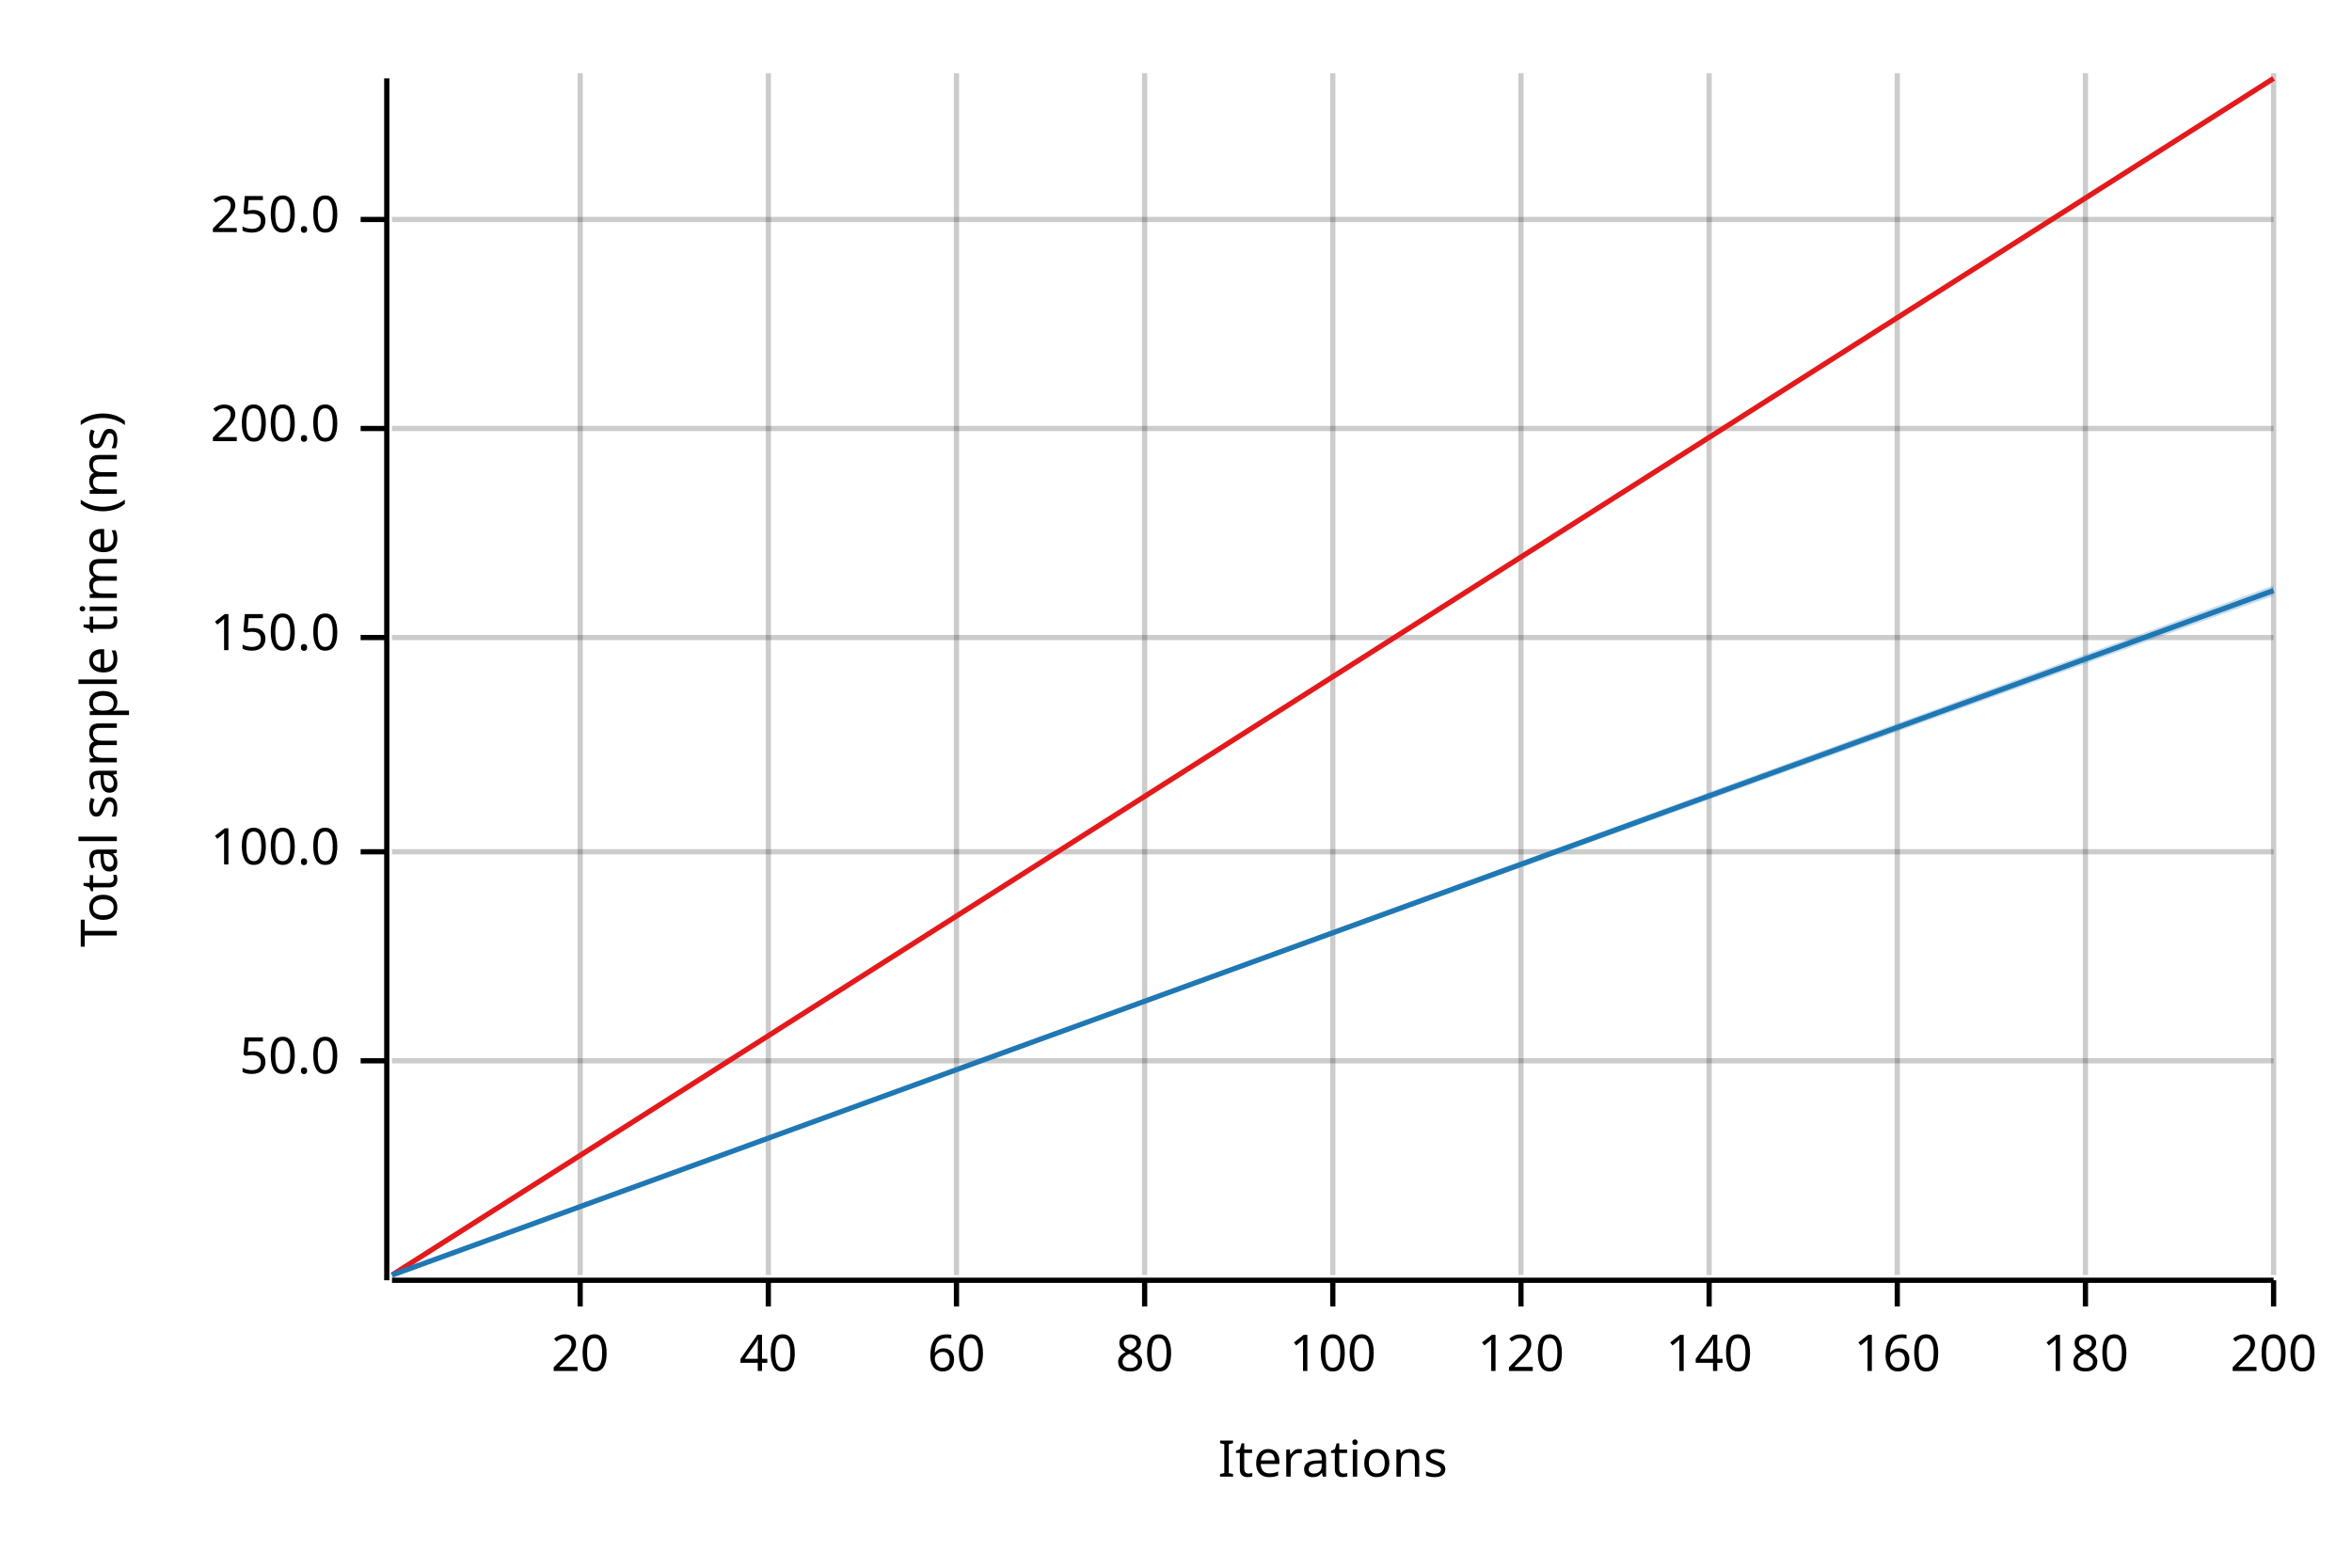
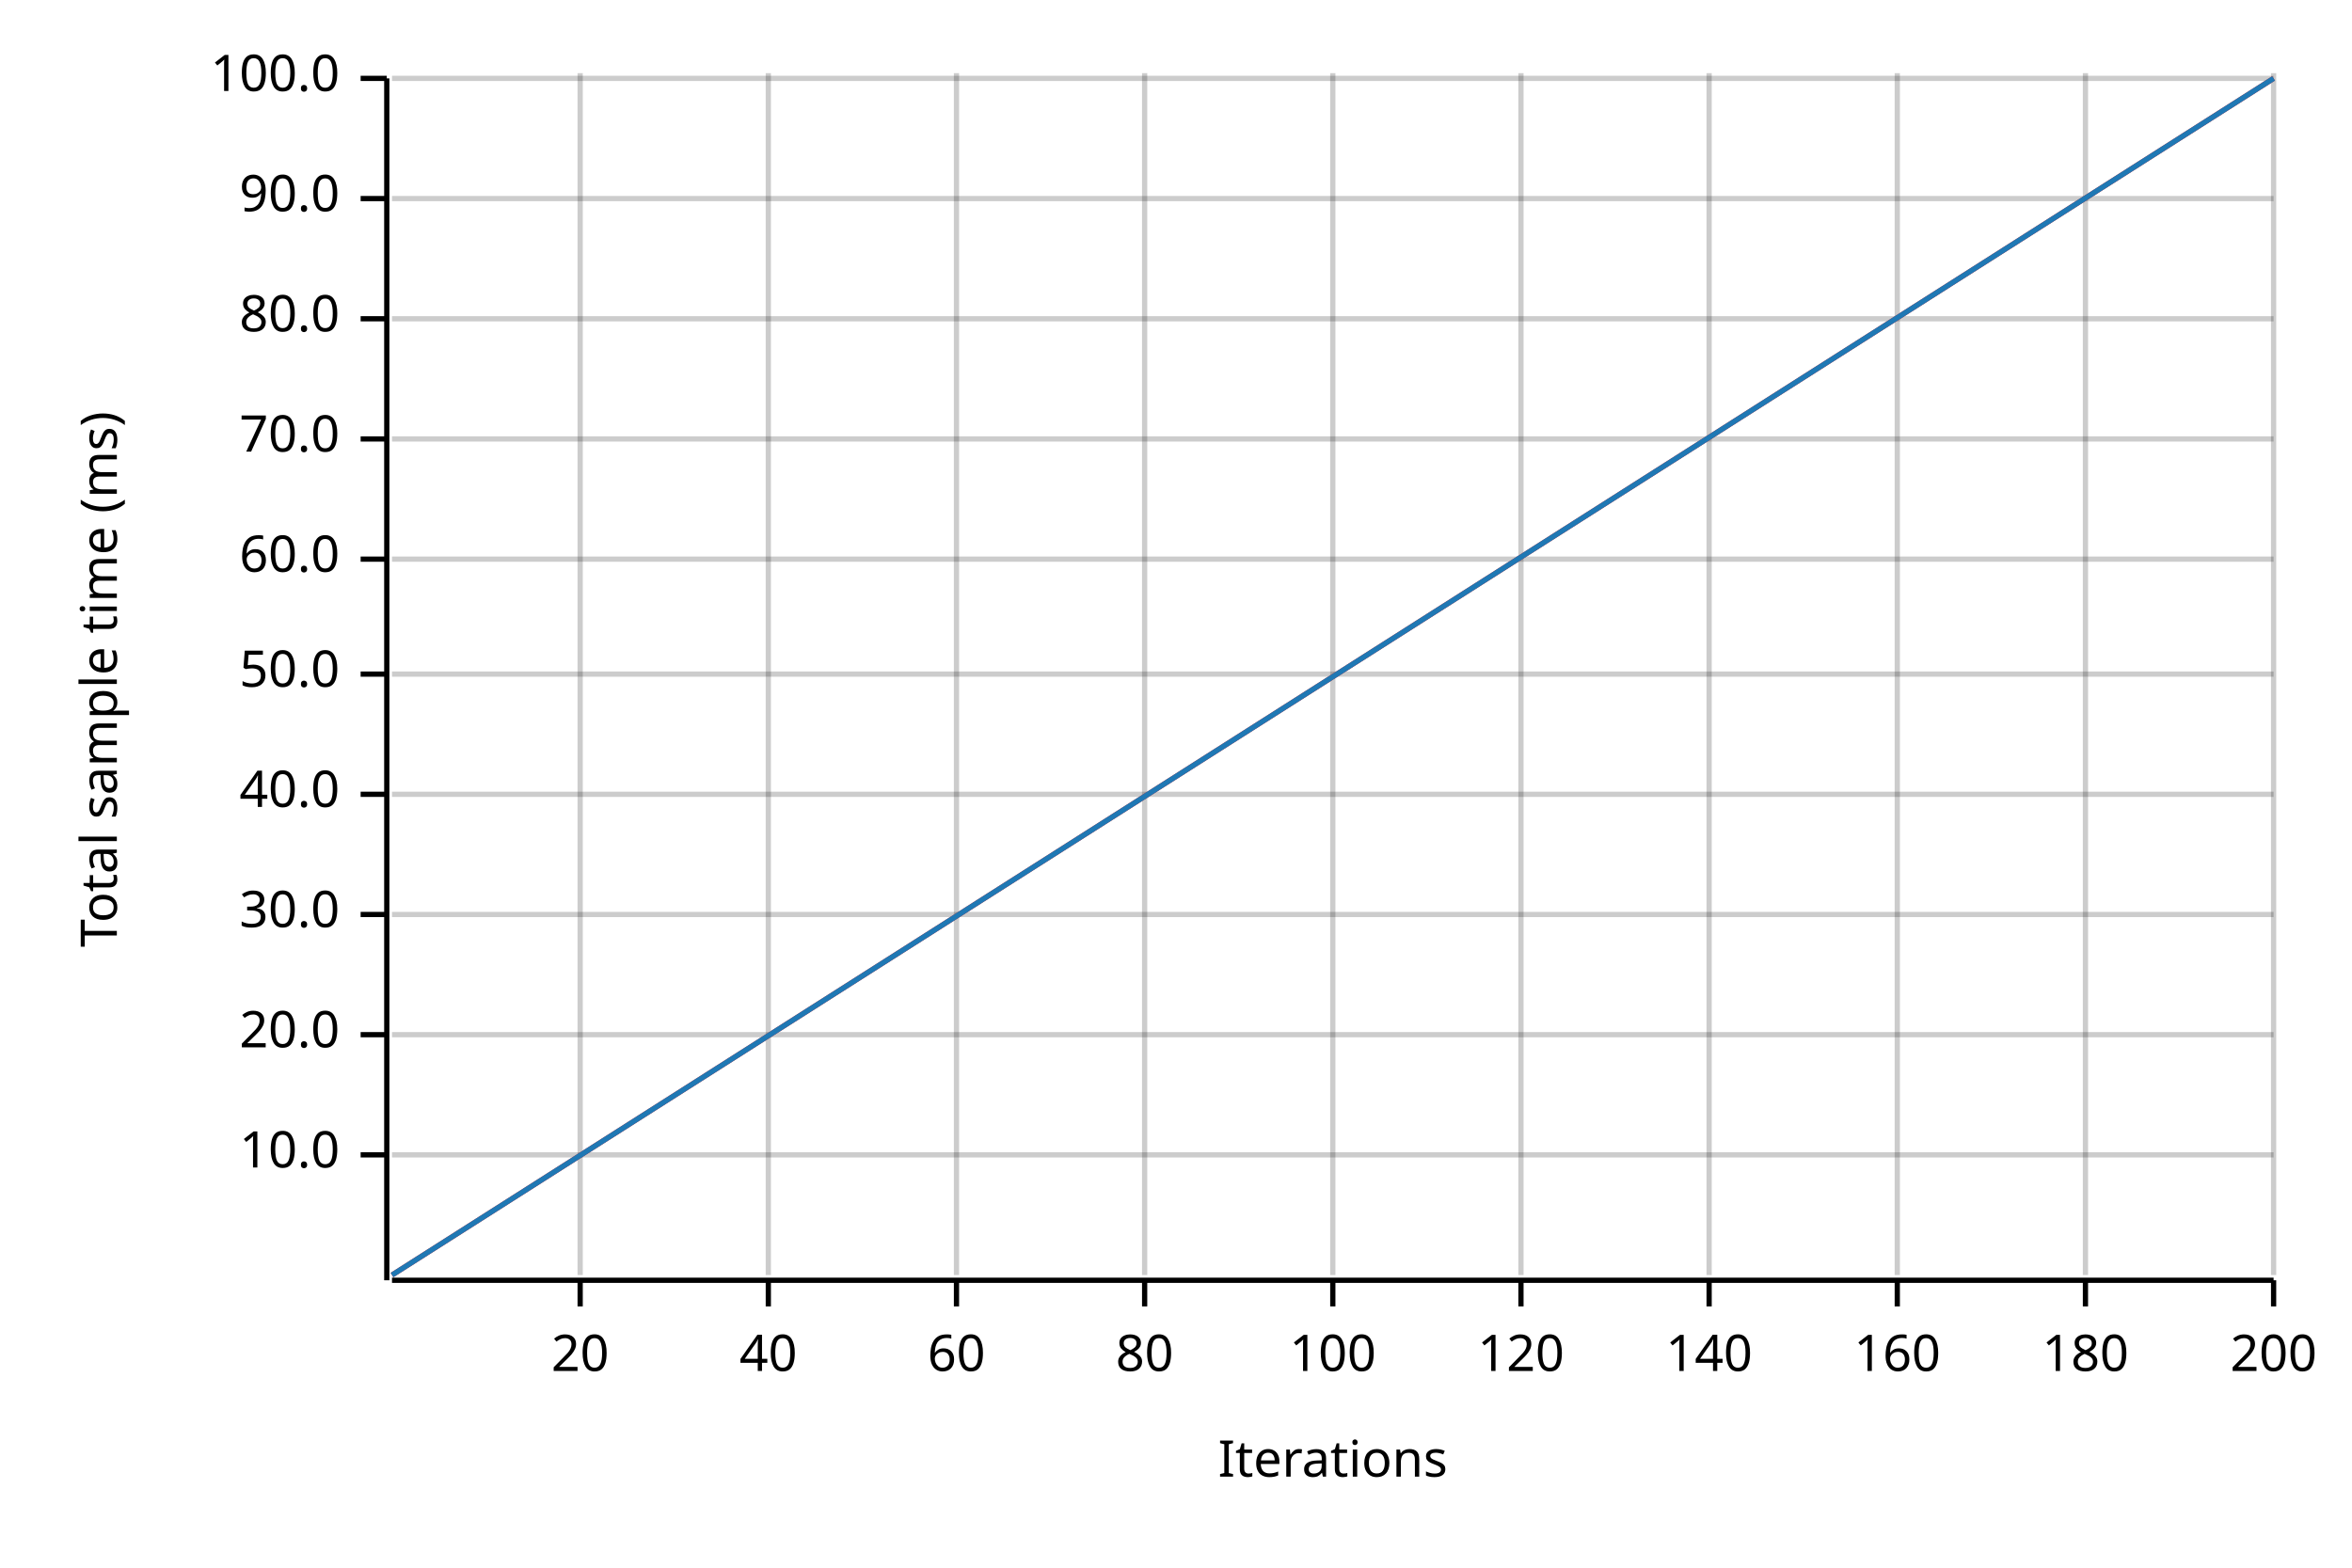
<svg xmlns="http://www.w3.org/2000/svg" width="450" height="300" viewBox="0 0 450 300">
  <text x="15" y="130" dy="0.76em" text-anchor="middle" font-family="sans-serif" font-size="9.677" opacity="1" fill="#000000" transform="rotate(270, 15, 130)">
Total sample time (ms)
</text>
  <text x="255" y="285" dy="-0.5ex" text-anchor="middle" font-family="sans-serif" font-size="9.677" opacity="1" fill="#000000">
Iterations
</text>
  <line opacity="0.2" stroke="#000000" stroke-width="1" x1="111" y1="244" x2="111" y2="14" />
  <line opacity="0.2" stroke="#000000" stroke-width="1" x1="147" y1="244" x2="147" y2="14" />
  <line opacity="0.2" stroke="#000000" stroke-width="1" x1="183" y1="244" x2="183" y2="14" />
  <line opacity="0.2" stroke="#000000" stroke-width="1" x1="219" y1="244" x2="219" y2="14" />
  <line opacity="0.2" stroke="#000000" stroke-width="1" x1="255" y1="244" x2="255" y2="14" />
  <line opacity="0.2" stroke="#000000" stroke-width="1" x1="291" y1="244" x2="291" y2="14" />
  <line opacity="0.2" stroke="#000000" stroke-width="1" x1="327" y1="244" x2="327" y2="14" />
  <line opacity="0.2" stroke="#000000" stroke-width="1" x1="363" y1="244" x2="363" y2="14" />
  <line opacity="0.2" stroke="#000000" stroke-width="1" x1="399" y1="244" x2="399" y2="14" />
  <line opacity="0.2" stroke="#000000" stroke-width="1" x1="435" y1="244" x2="435" y2="14" />
-   <line opacity="0.2" stroke="#000000" stroke-width="1" x1="75" y1="203" x2="435" y2="203" />
-   <line opacity="0.2" stroke="#000000" stroke-width="1" x1="75" y1="163" x2="435" y2="163" />
-   <line opacity="0.2" stroke="#000000" stroke-width="1" x1="75" y1="122" x2="435" y2="122" />
-   <line opacity="0.2" stroke="#000000" stroke-width="1" x1="75" y1="82" x2="435" y2="82" />
-   <line opacity="0.2" stroke="#000000" stroke-width="1" x1="75" y1="42" x2="435" y2="42" />
+   <line opacity="0.2" stroke="#000000" stroke-width="1" x1="75" y1="221" x2="435" y2="221" />
+   <line opacity="0.2" stroke="#000000" stroke-width="1" x1="75" y1="198" x2="435" y2="198" />
+   <line opacity="0.2" stroke="#000000" stroke-width="1" x1="75" y1="175" x2="435" y2="175" />
+   <line opacity="0.2" stroke="#000000" stroke-width="1" x1="75" y1="152" x2="435" y2="152" />
+   <line opacity="0.2" stroke="#000000" stroke-width="1" x1="75" y1="129" x2="435" y2="129" />
+   <line opacity="0.2" stroke="#000000" stroke-width="1" x1="75" y1="107" x2="435" y2="107" />
+   <line opacity="0.2" stroke="#000000" stroke-width="1" x1="75" y1="84" x2="435" y2="84" />
+   <line opacity="0.2" stroke="#000000" stroke-width="1" x1="75" y1="61" x2="435" y2="61" />
+   <line opacity="0.2" stroke="#000000" stroke-width="1" x1="75" y1="38" x2="435" y2="38" />
+   <line opacity="0.2" stroke="#000000" stroke-width="1" x1="75" y1="15" x2="435" y2="15" />
  <polyline fill="none" opacity="1" stroke="#000000" stroke-width="1" points="74,15 74,245 " />
-   <text x="65" y="203" dy="0.5ex" text-anchor="end" font-family="sans-serif" font-size="9.677" opacity="1" fill="#000000">
+   <text x="65" y="221" dy="0.5ex" text-anchor="end" font-family="sans-serif" font-size="9.677" opacity="1" fill="#000000">
+ 10.0
+ </text>
+   <polyline fill="none" opacity="1" stroke="#000000" stroke-width="1" points="69,221 74,221 " />
+   <text x="65" y="198" dy="0.5ex" text-anchor="end" font-family="sans-serif" font-size="9.677" opacity="1" fill="#000000">
+ 20.0
+ </text>
+   <polyline fill="none" opacity="1" stroke="#000000" stroke-width="1" points="69,198 74,198 " />
+   <text x="65" y="175" dy="0.5ex" text-anchor="end" font-family="sans-serif" font-size="9.677" opacity="1" fill="#000000">
+ 30.0
+ </text>
+   <polyline fill="none" opacity="1" stroke="#000000" stroke-width="1" points="69,175 74,175 " />
+   <text x="65" y="152" dy="0.5ex" text-anchor="end" font-family="sans-serif" font-size="9.677" opacity="1" fill="#000000">
+ 40.0
+ </text>
+   <polyline fill="none" opacity="1" stroke="#000000" stroke-width="1" points="69,152 74,152 " />
+   <text x="65" y="129" dy="0.5ex" text-anchor="end" font-family="sans-serif" font-size="9.677" opacity="1" fill="#000000">
50.0
</text>
-   <polyline fill="none" opacity="1" stroke="#000000" stroke-width="1" points="69,203 74,203 " />
-   <text x="65" y="163" dy="0.5ex" text-anchor="end" font-family="sans-serif" font-size="9.677" opacity="1" fill="#000000">
+   <polyline fill="none" opacity="1" stroke="#000000" stroke-width="1" points="69,129 74,129 " />
+   <text x="65" y="107" dy="0.5ex" text-anchor="end" font-family="sans-serif" font-size="9.677" opacity="1" fill="#000000">
+ 60.0
+ </text>
+   <polyline fill="none" opacity="1" stroke="#000000" stroke-width="1" points="69,107 74,107 " />
+   <text x="65" y="84" dy="0.5ex" text-anchor="end" font-family="sans-serif" font-size="9.677" opacity="1" fill="#000000">
+ 70.0
+ </text>
+   <polyline fill="none" opacity="1" stroke="#000000" stroke-width="1" points="69,84 74,84 " />
+   <text x="65" y="61" dy="0.5ex" text-anchor="end" font-family="sans-serif" font-size="9.677" opacity="1" fill="#000000">
+ 80.0
+ </text>
+   <polyline fill="none" opacity="1" stroke="#000000" stroke-width="1" points="69,61 74,61 " />
+   <text x="65" y="38" dy="0.5ex" text-anchor="end" font-family="sans-serif" font-size="9.677" opacity="1" fill="#000000">
+ 90.0
+ </text>
+   <polyline fill="none" opacity="1" stroke="#000000" stroke-width="1" points="69,38 74,38 " />
+   <text x="65" y="15" dy="0.5ex" text-anchor="end" font-family="sans-serif" font-size="9.677" opacity="1" fill="#000000">
100.0
</text>
-   <polyline fill="none" opacity="1" stroke="#000000" stroke-width="1" points="69,163 74,163 " />
-   <text x="65" y="122" dy="0.5ex" text-anchor="end" font-family="sans-serif" font-size="9.677" opacity="1" fill="#000000">
- 150.0
- </text>
-   <polyline fill="none" opacity="1" stroke="#000000" stroke-width="1" points="69,122 74,122 " />
-   <text x="65" y="82" dy="0.5ex" text-anchor="end" font-family="sans-serif" font-size="9.677" opacity="1" fill="#000000">
- 200.0
- </text>
-   <polyline fill="none" opacity="1" stroke="#000000" stroke-width="1" points="69,82 74,82 " />
-   <text x="65" y="42" dy="0.5ex" text-anchor="end" font-family="sans-serif" font-size="9.677" opacity="1" fill="#000000">
- 250.0
- </text>
-   <polyline fill="none" opacity="1" stroke="#000000" stroke-width="1" points="69,42 74,42 " />
+   <polyline fill="none" opacity="1" stroke="#000000" stroke-width="1" points="69,15 74,15 " />
  <polyline fill="none" opacity="1" stroke="#000000" stroke-width="1" points="75,245 435,245 " />
  <text x="111" y="255" dy="0.76em" text-anchor="middle" font-family="sans-serif" font-size="9.677" opacity="1" fill="#000000">
20
</text>
  <polyline fill="none" opacity="1" stroke="#000000" stroke-width="1" points="111,245 111,250 " />
  <text x="147" y="255" dy="0.76em" text-anchor="middle" font-family="sans-serif" font-size="9.677" opacity="1" fill="#000000">
40
</text>
  <polyline fill="none" opacity="1" stroke="#000000" stroke-width="1" points="147,245 147,250 " />
  <text x="183" y="255" dy="0.76em" text-anchor="middle" font-family="sans-serif" font-size="9.677" opacity="1" fill="#000000">
60
</text>
  <polyline fill="none" opacity="1" stroke="#000000" stroke-width="1" points="183,245 183,250 " />
  <text x="219" y="255" dy="0.76em" text-anchor="middle" font-family="sans-serif" font-size="9.677" opacity="1" fill="#000000">
80
</text>
  <polyline fill="none" opacity="1" stroke="#000000" stroke-width="1" points="219,245 219,250 " />
  <text x="255" y="255" dy="0.76em" text-anchor="middle" font-family="sans-serif" font-size="9.677" opacity="1" fill="#000000">
100
</text>
  <polyline fill="none" opacity="1" stroke="#000000" stroke-width="1" points="255,245 255,250 " />
  <text x="291" y="255" dy="0.76em" text-anchor="middle" font-family="sans-serif" font-size="9.677" opacity="1" fill="#000000">
120
</text>
  <polyline fill="none" opacity="1" stroke="#000000" stroke-width="1" points="291,245 291,250 " />
  <text x="327" y="255" dy="0.76em" text-anchor="middle" font-family="sans-serif" font-size="9.677" opacity="1" fill="#000000">
140
</text>
  <polyline fill="none" opacity="1" stroke="#000000" stroke-width="1" points="327,245 327,250 " />
  <text x="363" y="255" dy="0.76em" text-anchor="middle" font-family="sans-serif" font-size="9.677" opacity="1" fill="#000000">
160
</text>
  <polyline fill="none" opacity="1" stroke="#000000" stroke-width="1" points="363,245 363,250 " />
  <text x="399" y="255" dy="0.76em" text-anchor="middle" font-family="sans-serif" font-size="9.677" opacity="1" fill="#000000">
180
</text>
  <polyline fill="none" opacity="1" stroke="#000000" stroke-width="1" points="399,245 399,250 " />
  <text x="435" y="255" dy="0.76em" text-anchor="middle" font-family="sans-serif" font-size="9.677" opacity="1" fill="#000000">
200
</text>
  <polyline fill="none" opacity="1" stroke="#000000" stroke-width="1" points="435,245 435,250 " />
  <polyline fill="none" opacity="1" stroke="#E31A1C" stroke-width="1" points="75,244 435,15 " />
  <polygon opacity="0.25" fill="#E31A1C" points="75,244 435,15 435,15 " />
-   <polyline fill="none" opacity="1" stroke="#1F78B4" stroke-width="1" points="75,244 435,113 " />
-   <polygon opacity="0.25" fill="#1F78B4" points="75,244 435,114 435,112 " />
+   <polyline fill="none" opacity="1" stroke="#1F78B4" stroke-width="1" points="75,244 435,15 " />
+   <polygon opacity="0.25" fill="#1F78B4" points="75,244 435,15 435,15 " />
</svg>
